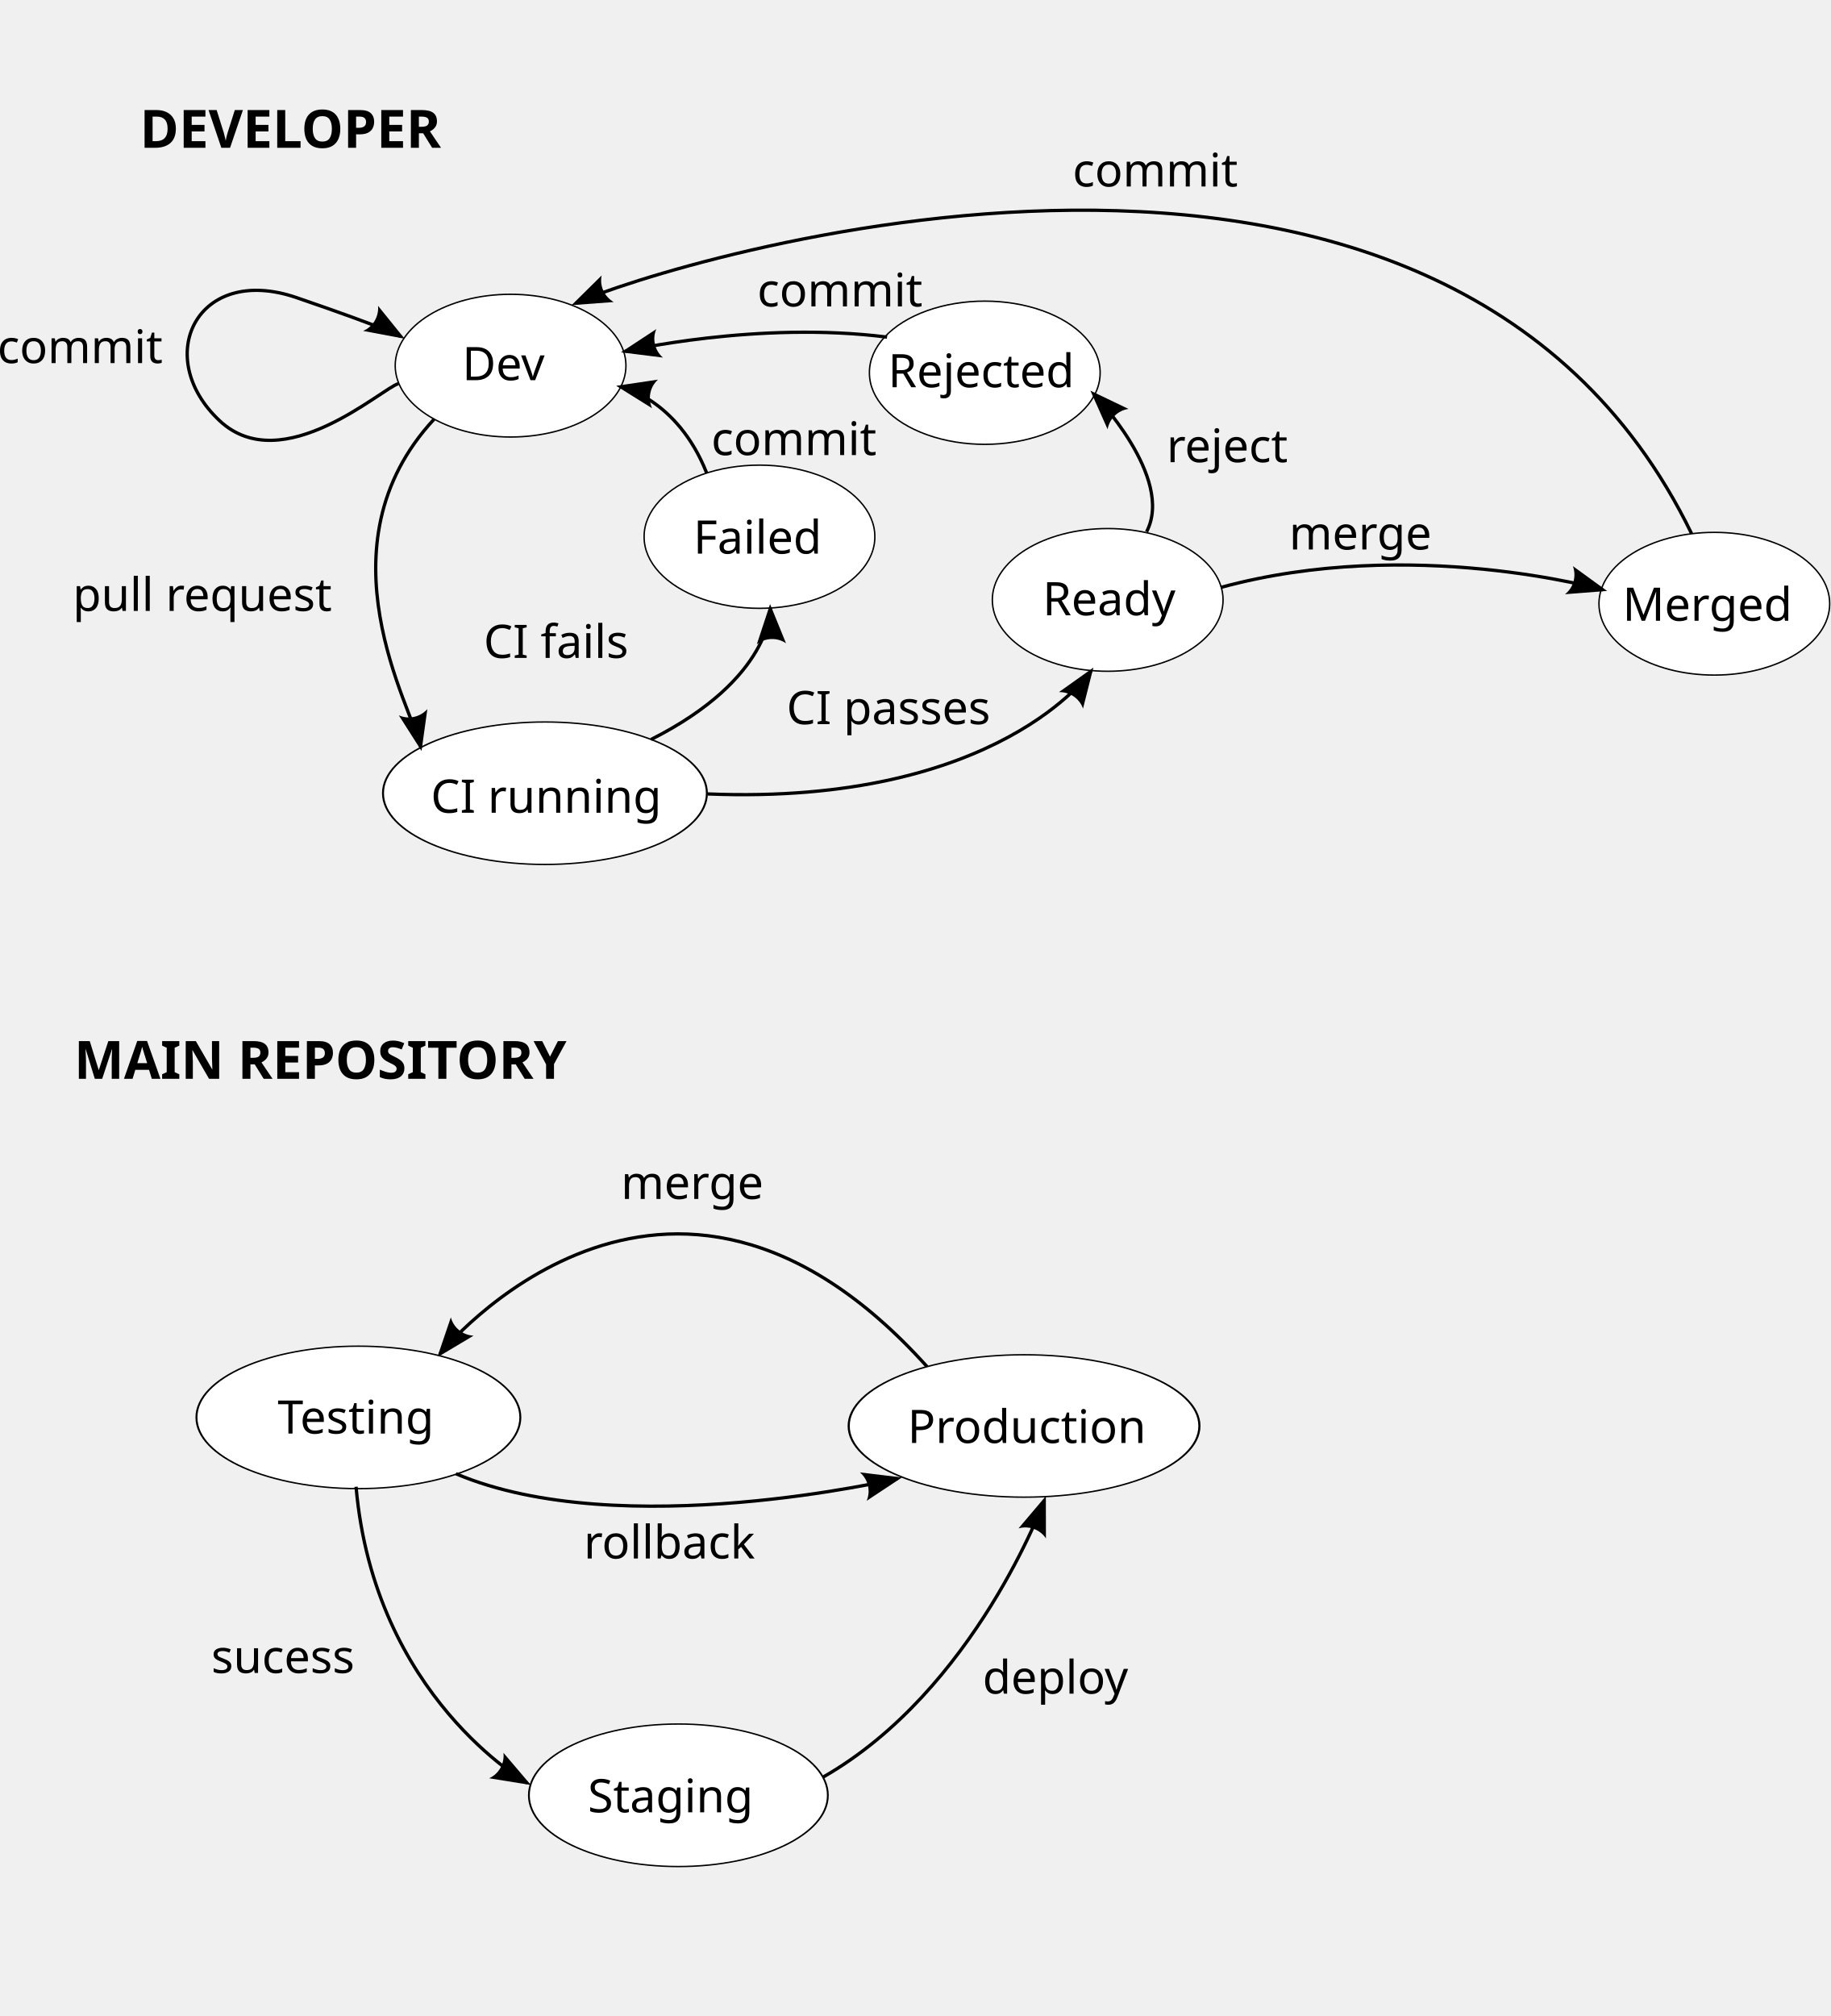
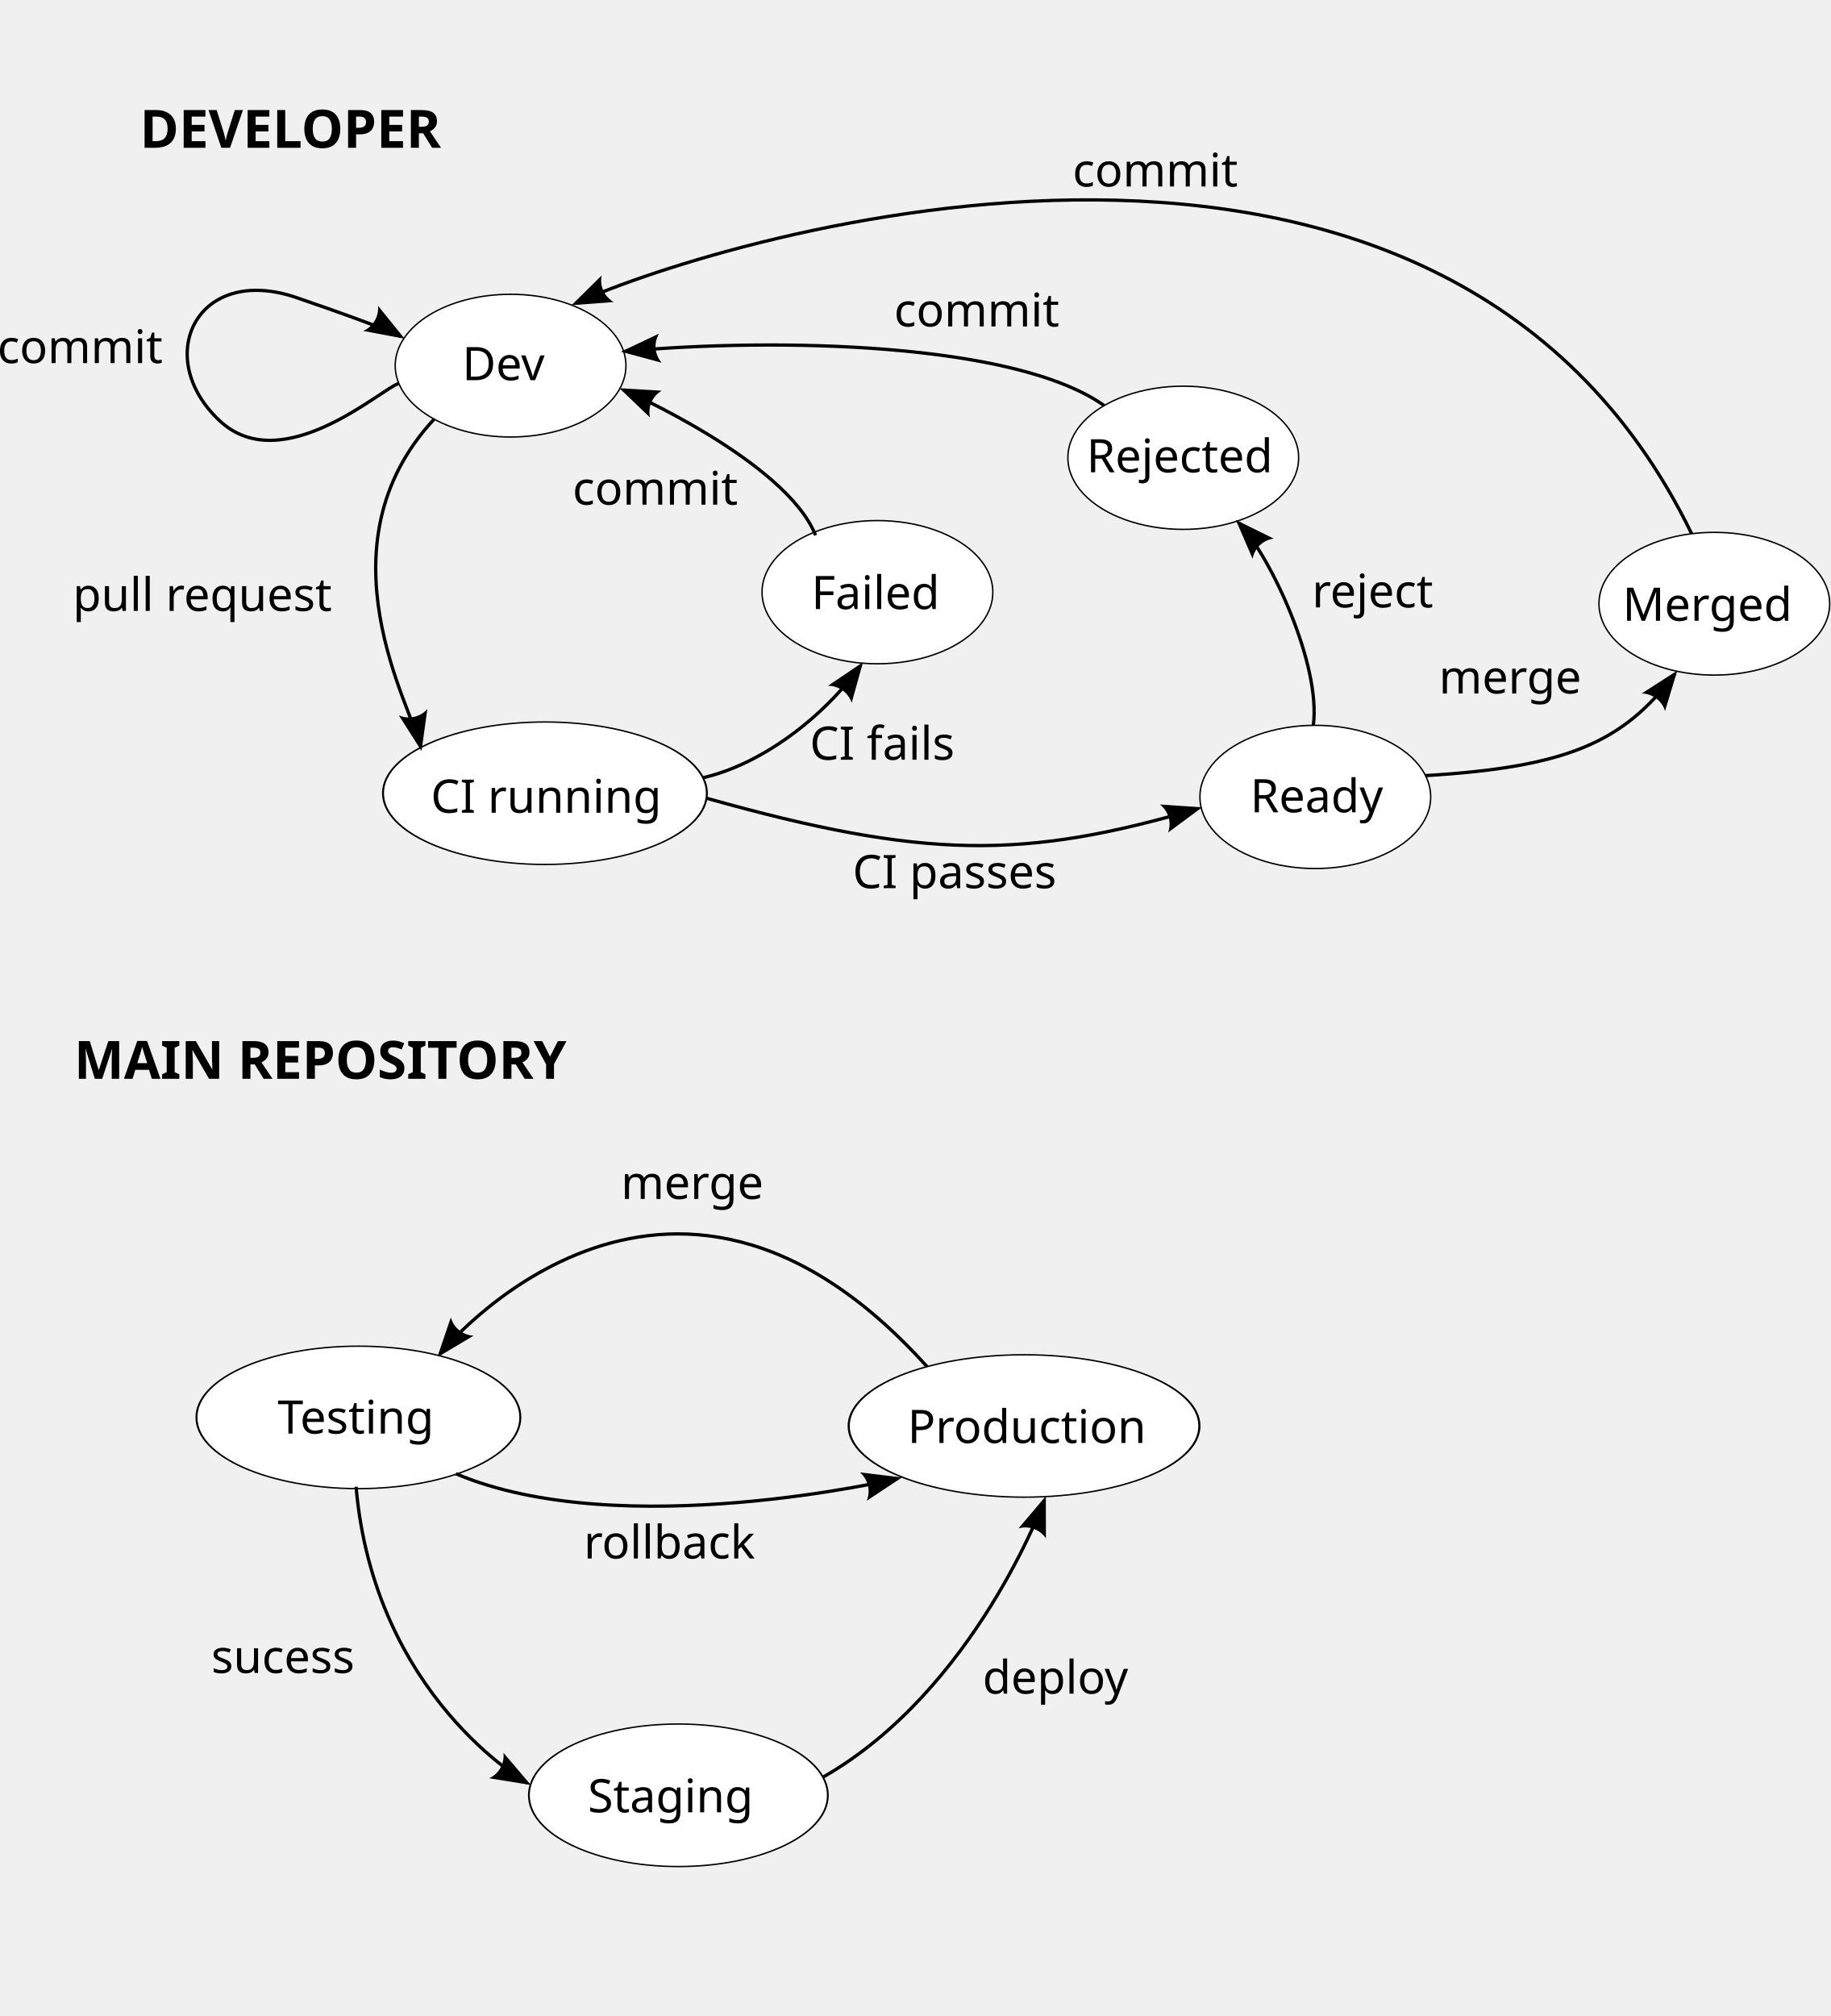
<svg xmlns="http://www.w3.org/2000/svg" width="554.177" height="610.261" id="svg2" version="1.1">
  <defs id="defs4">
    <marker orient="auto" refY="0" refX="0" id="Arrow2Mstart" style="overflow:visible">
      <path id="path3801" style="fill-rule:evenodd;stroke-width:0.625;stroke-linejoin:round" d="M 8.719,4.034 -2.207,0.016 8.719,-4.002 c -1.745,2.372 -1.735,5.617 -6e-7,8.035 z" transform="scale(0.6,0.6)" />
    </marker>
    <marker orient="auto" refY="0" refX="0" id="Arrow2Lend" style="overflow:visible">
      <path id="path3798" style="fill-rule:evenodd;stroke-width:0.625;stroke-linejoin:round" d="M 8.719,4.034 -2.207,0.016 8.719,-4.002 c -1.745,2.372 -1.735,5.617 -6e-7,8.035 z" transform="matrix(-1.1,0,0,-1.1,-1.1,0)" />
    </marker>
    <marker orient="auto" refY="0" refX="0" id="Arrow2Lend-7" style="overflow:visible">
      <path id="path3798-9" style="fill-rule:evenodd;stroke-width:0.625;stroke-linejoin:round" d="M 8.719,4.034 -2.207,0.016 8.719,-4.002 c -1.745,2.372 -1.735,5.617 -6e-7,8.035 z" transform="matrix(-1.1,0,0,-1.1,-1.1,0)" />
    </marker>
    <marker orient="auto" refY="0" refX="0" id="marker8894" style="overflow:visible">
      <path id="path8896" style="fill-rule:evenodd;stroke-width:0.625;stroke-linejoin:round" d="M 8.719,4.034 -2.207,0.016 8.719,-4.002 c -1.745,2.372 -1.735,5.617 -6e-7,8.035 z" transform="matrix(-1.1,0,0,-1.1,-1.1,0)" />
    </marker>
    <marker orient="auto" refY="0" refX="0" id="marker8898" style="overflow:visible">
      <path id="path8900" style="fill-rule:evenodd;stroke-width:0.625;stroke-linejoin:round" d="M 8.719,4.034 -2.207,0.016 8.719,-4.002 c -1.745,2.372 -1.735,5.617 -6e-7,8.035 z" transform="matrix(-1.1,0,0,-1.1,-1.1,0)" />
    </marker>
    <marker orient="auto" refY="0" refX="0" id="marker8902" style="overflow:visible">
      <path id="path8904" style="fill-rule:evenodd;stroke-width:0.625;stroke-linejoin:round" d="M 8.719,4.034 -2.207,0.016 8.719,-4.002 c -1.745,2.372 -1.735,5.617 -6e-7,8.035 z" transform="matrix(-1.1,0,0,-1.1,-1.1,0)" />
    </marker>
    <marker orient="auto" refY="0" refX="0" id="marker8906" style="overflow:visible">
      <path id="path8908" style="fill-rule:evenodd;stroke-width:0.625;stroke-linejoin:round" d="M 8.719,4.034 -2.207,0.016 8.719,-4.002 c -1.745,2.372 -1.735,5.617 -6e-7,8.035 z" transform="matrix(-1.1,0,0,-1.1,-1.1,0)" />
    </marker>
    <marker orient="auto" refY="0" refX="0" id="marker8910" style="overflow:visible">
      <path id="path8912" style="fill-rule:evenodd;stroke-width:0.625;stroke-linejoin:round" d="M 8.719,4.034 -2.207,0.016 8.719,-4.002 c -1.745,2.372 -1.735,5.617 -6e-7,8.035 z" transform="matrix(-1.1,0,0,-1.1,-1.1,0)" />
    </marker>
    <marker orient="auto" refY="0" refX="0" id="marker8914" style="overflow:visible">
      <path id="path8916" style="fill-rule:evenodd;stroke-width:0.625;stroke-linejoin:round" d="M 8.719,4.034 -2.207,0.016 8.719,-4.002 c -1.745,2.372 -1.735,5.617 -6e-7,8.035 z" transform="matrix(-1.1,0,0,-1.1,-1.1,0)" />
    </marker>
    <marker orient="auto" refY="0" refX="0" id="Arrow2Lend-0" style="overflow:visible">
      <path id="path3798-5" style="fill-rule:evenodd;stroke-width:0.625;stroke-linejoin:round" d="M 8.719,4.034 -2.207,0.016 8.719,-4.002 c -1.745,2.372 -1.735,5.617 -6e-7,8.035 z" transform="matrix(-1.1,0,0,-1.1,-1.1,0)" />
    </marker>
    <marker orient="auto" refY="0" refX="0" id="marker9081" style="overflow:visible">
      <path id="path9083" style="fill-rule:evenodd;stroke-width:0.625;stroke-linejoin:round" d="M 8.719,4.034 -2.207,0.016 8.719,-4.002 c -1.745,2.372 -1.735,5.617 -6e-7,8.035 z" transform="matrix(-1.1,0,0,-1.1,-1.1,0)" />
    </marker>
  </defs>
  <g id="layer1" transform="translate(-26.12631,-32.03189)">
    <path style="fill:#ffffff;fill-opacity:1;stroke:#000000;stroke-width:0.999;stroke-miterlimit:4;stroke-opacity:1;stroke-dasharray:none" id="path2995" d="m 421.429,185.576 c 0,27.811 -36.457,50.357 -81.429,50.357 -44.972,0 -81.429,-22.546 -81.429,-50.357 0,-27.811 36.457,-50.357 81.429,-50.357 44.972,0 81.429,22.546 81.429,50.357 z" transform="matrix(0.4289423,0,0,0.4289423,34.87059,63.11619)" />
    <text xml:space="preserve" style="font-size:40px;font-style:normal;font-weight:normal;line-height:125%;letter-spacing:0px;word-spacing:0px;fill:#000000;fill-opacity:1;stroke:none;font-family:Sans" x="166.068" y="147.117" id="text2997">
      <tspan id="tspan2999" x="166.068" y="147.117" style="font-size:14px">Dev</tspan>
    </text>
    <path style="fill:none;stroke:#000000;stroke-width:1px;stroke-linecap:butt;stroke-linejoin:miter;stroke-opacity:1;marker-end:url(#Arrow2Lend)" d="m 146.773,148.167 c -4.795,1.207 -35.095,28.984 -54.098,11.272 -20.652,-19.249 -6.972,-47.661 23.214,-37.321 27.836,9.534 31.607,11.786 31.607,11.786" id="path4229" />
    <text xml:space="preserve" style="font-size:14px;font-style:normal;font-weight:normal;line-height:125%;letter-spacing:0px;word-spacing:0px;fill:#000000;fill-opacity:1;stroke:none;font-family:Sans" x="25.354" y="141.939" id="text4413">
      <tspan id="tspan4415" x="25.354" y="141.939">commit</tspan>
    </text>
    <path style="fill:#ffffff;fill-opacity:1;stroke:#000000;stroke-width:0.999;stroke-miterlimit:4;stroke-opacity:1;stroke-dasharray:none" id="path2995-8-8" d="m 421.429,185.576 c 0,27.811 -36.457,50.357 -81.429,50.357 -44.972,0 -81.429,-22.546 -81.429,-50.357 0,-27.811 36.457,-50.357 81.429,-50.357 44.972,0 81.429,22.546 81.429,50.357 z" transform="matrix(0.6021342,0,0,0.4281605,-13.61116,192.6903)" />
    <text xml:space="preserve" style="font-size:40px;font-style:normal;font-weight:normal;line-height:125%;letter-spacing:0px;word-spacing:0px;fill:#000000;fill-opacity:1;stroke:none;font-family:Sans" x="156.557" y="278.054" id="text2997-2-6">
      <tspan x="156.557" y="278.054" style="font-size:14px" id="tspan6927">CI running</tspan>
    </text>
    <path style="fill:none;stroke:#000000;stroke-width:1px;stroke-linecap:butt;stroke-linejoin:miter;stroke-opacity:1;marker-mid:none;marker-end:url(#Arrow2Lend)" d="m 157.582,158.891 c -35.786,38.502 -6.66,87.569 -4.129,99.187" id="path4835" />
    <path style="fill:#ffffff;fill-opacity:1;stroke:#000000;stroke-width:0.999;stroke-miterlimit:4;stroke-opacity:1;stroke-dasharray:none" id="path2995-8-8-9" d="m 421.429,185.576 c 0,27.811 -36.457,50.357 -81.429,50.357 -44.972,0 -81.429,-22.546 -81.429,-50.357 0,-27.811 36.457,-50.357 81.429,-50.357 44.972,0 81.429,22.546 81.429,50.357 z" transform="matrix(0.4289423,0,0,0.4289423,399.3208,135.1817)" />
    <text xml:space="preserve" style="font-size:40px;font-style:normal;font-weight:normal;line-height:125%;letter-spacing:0px;word-spacing:0px;fill:#000000;fill-opacity:1;stroke:none;font-family:Sans" x="517.386" y="219.94" id="text2997-2-6-3">
      <tspan id="tspan2999-3-5-2" x="517.386" y="219.94" style="font-size:14px">Merged</tspan>
    </text>
    <text xml:space="preserve" style="font-size:14px;font-style:normal;font-weight:normal;line-height:125%;letter-spacing:0px;word-spacing:0px;fill:#000000;fill-opacity:1;stroke:none;font-family:Sans" x="48.171" y="216.97" id="text5237">
      <tspan id="tspan5239" x="48.171" y="216.97">pull request</tspan>
    </text>
-     <path style="fill:#ffffff;fill-opacity:1;stroke:#000000;stroke-width:0.999;stroke-miterlimit:4;stroke-opacity:1;stroke-dasharray:none" id="path2995-8-8-9-3" d="m 421.429,185.576 c 0,27.811 -36.457,50.357 -81.429,50.357 -44.972,0 -81.429,-22.546 -81.429,-50.357 0,-27.811 36.457,-50.357 81.429,-50.357 44.972,0 81.429,22.546 81.429,50.357 z" transform="matrix(0.4289423,0,0,0.4289423,215.6564,134.0267)" />
-     <text xml:space="preserve" style="font-size:40px;font-style:normal;font-weight:normal;line-height:125%;letter-spacing:0px;word-spacing:0px;fill:#000000;fill-opacity:1;stroke:none;font-family:Sans" x="341.803" y="218.28" id="text2997-2-6-3-9">
-       <tspan id="tspan2999-3-5-2-7" x="341.803" y="218.28" style="font-size:14px">Ready</tspan>
+     <path style="fill:#ffffff;fill-opacity:1;stroke:#000000;stroke-width:0.999;stroke-miterlimit:4;stroke-opacity:1;stroke-dasharray:none" id="path2995-8-8-9-3" d="m 421.429,185.576 a 81.429,50.357 0 1 1 -162.857,0 81.429,50.357 0 1 1 162.857,0 z" transform="matrix(0.4289423,0,0,0.4289423,278.5135,193.6695)" />
+     <text xml:space="preserve" style="font-size:40px;font-style:normal;font-weight:normal;line-height:125%;letter-spacing:0px;word-spacing:0px;fill:#000000;fill-opacity:1;stroke:none;font-family:Sans" x="404.66" y="277.923" id="text2997-2-6-3-9">
+       <tspan id="tspan2999-3-5-2-7" x="404.66" y="277.923" style="font-size:14px">Ready</tspan>
    </text>
-     <text xml:space="preserve" style="font-size:14px;font-style:normal;font-weight:normal;line-height:125%;letter-spacing:0px;word-spacing:0px;fill:#000000;fill-opacity:1;stroke:none;font-family:Sans" x="264.262" y="251.243" id="text5267">
-       <tspan id="tspan5269" x="264.262" y="251.243">CI passes</tspan>
+     <text xml:space="preserve" style="font-size:14px;font-style:normal;font-weight:normal;line-height:125%;letter-spacing:0px;word-spacing:0px;fill:#000000;fill-opacity:1;stroke:none;font-family:Sans" x="284.262" y="300.886" id="text5267">
+       <tspan id="tspan5269" x="284.262" y="300.886">CI passes</tspan>
    </text>
-     <text xml:space="preserve" style="font-size:14px;font-style:normal;font-weight:normal;text-align:center;line-height:125%;letter-spacing:0px;word-spacing:0px;text-anchor:middle;fill:#000000;fill-opacity:1;stroke:none;font-family:Sans" x="447.092" y="198.373" id="text5273">
-       <tspan x="447.092" y="198.373" id="tspan7493">merge</tspan>
+     <text xml:space="preserve" style="font-size:14px;font-style:normal;font-weight:normal;text-align:center;line-height:125%;letter-spacing:0px;word-spacing:0px;text-anchor:middle;fill:#000000;fill-opacity:1;stroke:none;font-family:Sans" x="492.449" y="241.944" id="text5273">
+       <tspan x="492.449" y="241.944" id="tspan7493">merge</tspan>
    </text>
-     <text xml:space="preserve" style="font-size:14px;font-style:normal;font-weight:normal;line-height:125%;letter-spacing:0px;word-spacing:0px;fill:#000000;fill-opacity:1;stroke:none;font-family:Sans" x="172.553" y="231.198" id="text6377">
-       <tspan id="tspan6379" x="172.553" y="231.198">CI fails</tspan>
+     <text xml:space="preserve" style="font-size:14px;font-style:normal;font-weight:normal;line-height:125%;letter-spacing:0px;word-spacing:0px;fill:#000000;fill-opacity:1;stroke:none;font-family:Sans" x="271.295" y="262.008" id="text6377">
+       <tspan id="tspan6379" x="271.295" y="262.008">CI fails</tspan>
    </text>
    <text xml:space="preserve" style="font-size:14px;font-style:normal;font-weight:normal;line-height:125%;letter-spacing:0px;word-spacing:0px;fill:#000000;fill-opacity:1;stroke:none;font-family:Sans" x="68.465" y="76.764" id="text6931">
      <tspan id="tspan6933" x="68.465" y="76.764" style="font-size:16px;font-weight:bold;-inkscape-font-specification:Sans Bold">DEVELOPER</tspan>
    </text>
-     <path style="fill:none;stroke:#000000;stroke-width:1px;stroke-linecap:butt;stroke-linejoin:miter;stroke-opacity:1;marker-start:none;marker-end:url(#Arrow2Lend)" d="m 240.357,272.362 c 88.214,3.571 116.071,-37.143 116.071,-37.143" id="path6943" />
-     <path style="fill:none;stroke:#000000;stroke-width:1px;stroke-linecap:butt;stroke-linejoin:miter;stroke-opacity:1;marker-end:url(#Arrow2Lend)" d="m 395.714,209.862 c 57.5,-15.714 115.714,0.714 115.714,0.714" id="path7495" />
-     <path style="fill:none;stroke:#000000;stroke-width:1px;stroke-linecap:butt;stroke-linejoin:miter;stroke-opacity:1;marker-end:url(#Arrow2Lend)" d="M 538.268,193.544 C 462.478,37.552 226.944,111.768 200.372,123.844" id="path7679" />
+     <path style="fill:none;stroke:#000000;stroke-width:1px;stroke-linecap:butt;stroke-linejoin:miter;stroke-opacity:1;marker-start:none;marker-end:url(#Arrow2Lend)" d="m 240.147,273.688 c 66.071,18.571 96.162,18.483 148.662,3.126" id="path6943" />
+     <path style="fill:none;stroke:#000000;stroke-width:1px;stroke-linecap:butt;stroke-linejoin:miter;stroke-opacity:1;marker-end:url(#Arrow2Lend)" d="m 457.707,266.818 c 42.853,-2.582 59.809,-10.019 75.466,-30.727" id="path7495" />
+     <path style="fill:none;stroke:#000000;stroke-width:1px;stroke-linecap:butt;stroke-linejoin:miter;stroke-opacity:1;marker-end:url(#Arrow2Lend)" d="M 538.268,193.544 C 462.478,37.552 245.379,103.435 200.372,123.844" id="path7679" />
    <text xml:space="preserve" style="font-size:14px;font-style:normal;font-weight:normal;line-height:125%;letter-spacing:0px;word-spacing:0px;fill:#000000;fill-opacity:1;stroke:none;font-family:Sans" x="350.884" y="88.488" id="text7863">
      <tspan id="tspan7865" x="350.884" y="88.488">commit</tspan>
    </text>
    <text id="text7867" y="358.605" x="48.567" style="font-size:14px;font-style:normal;font-weight:normal;line-height:125%;letter-spacing:0px;word-spacing:0px;fill:#000000;fill-opacity:1;stroke:none;font-family:Sans" xml:space="preserve">
      <tspan style="font-size:16px;font-weight:bold;-inkscape-font-specification:Sans Bold" y="358.605" x="48.567" id="tspan7869">MAIN REPOSITORY</tspan>
    </text>
    <path style="fill:#ffffff;fill-opacity:1;stroke:#000000;stroke-width:0.999;stroke-miterlimit:4;stroke-opacity:1;stroke-dasharray:none" id="path2995-8-8-9-5" d="m 421.429,185.576 c 0,27.811 -36.457,50.357 -81.429,50.357 -44.972,0 -81.429,-22.546 -81.429,-50.357 0,-27.811 36.457,-50.357 81.429,-50.357 44.972,0 81.429,22.546 81.429,50.357 z" transform="matrix(0.5557734,0,0,0.4283572,42.5479,495.9857)" />
    <text xml:space="preserve" style="font-size:40px;font-style:normal;font-weight:normal;line-height:125%;letter-spacing:0px;word-spacing:0px;fill:#000000;fill-opacity:1;stroke:none;font-family:Sans" x="204.093" y="580.636" id="text2997-2-6-3-1">
      <tspan id="tspan2999-3-5-2-8" x="204.093" y="580.636" style="font-size:14px">Staging</tspan>
    </text>
    <path transform="matrix(0.6520173,0,0,0.4279572,114.4881,384.2647)" d="m 421.429,185.576 c 0,27.811 -36.457,50.357 -81.429,50.357 -44.972,0 -81.429,-22.546 -81.429,-50.357 0,-27.811 36.457,-50.357 81.429,-50.357 44.972,0 81.429,22.546 81.429,50.357 z" id="path7910" style="fill:#ffffff;fill-opacity:1;stroke:#000000;stroke-width:0.999;stroke-miterlimit:4;stroke-opacity:1;stroke-dasharray:none" />
    <text id="text7912" y="468.84" x="300.899" style="font-size:40px;font-style:normal;font-weight:normal;line-height:125%;letter-spacing:0px;word-spacing:0px;fill:#000000;fill-opacity:1;stroke:none;font-family:Sans" xml:space="preserve">
      <tspan style="font-size:14px" y="468.84" x="300.899" id="tspan7914">Production</tspan>
    </text>
    <text xml:space="preserve" style="font-size:14px;font-style:normal;font-weight:normal;line-height:125%;letter-spacing:0px;word-spacing:0px;fill:#000000;fill-opacity:1;stroke:none;font-family:Sans" x="214.143" y="394.97" id="text8290">
      <tspan id="tspan8292" x="214.143" y="394.97">merge</tspan>
    </text>
    <path style="fill:none;stroke:#000000;stroke-width:1px;stroke-linecap:butt;stroke-linejoin:miter;stroke-opacity:1;marker-end:url(#Arrow2Lend)" d="M 306.82,445.743 C 227.523,357.607 159.324,441.879 159.324,441.879" id="path8482" />
    <path style="fill:#ffffff;fill-opacity:1;stroke:#000000;stroke-width:0.999;stroke-miterlimit:4;stroke-opacity:1;stroke-dasharray:none" id="path2995-8-8-5" d="m 421.429,185.576 c 0,27.811 -36.457,50.357 -81.429,50.357 -44.972,0 -81.429,-22.546 -81.429,-50.357 0,-27.811 36.457,-50.357 81.429,-50.357 44.972,0 81.429,22.546 81.429,50.357 z" transform="matrix(0.6021342,0,0,0.4281605,-70.08843,381.6348)" />
    <text xml:space="preserve" style="font-size:40px;font-style:normal;font-weight:normal;line-height:125%;letter-spacing:0px;word-spacing:0px;fill:#000000;fill-opacity:1;stroke:none;font-family:Sans" x="110.181" y="465.988" id="text2997-2-6-6">
      <tspan x="110.181" y="465.988" style="font-size:14px" id="tspan6927-0">Testing</tspan>
    </text>
    <path style="fill:none;stroke:#000000;stroke-width:1px;stroke-linecap:butt;stroke-linejoin:miter;stroke-opacity:1;marker-end:url(#marker9081)" d="m 164.163,478.148 c 50.003,21.213 133.751,1.452 133.751,1.452" id="path9131" />
    <path style="fill:none;stroke:#000000;stroke-width:1px;stroke-linecap:butt;stroke-linejoin:miter;stroke-opacity:1;marker-end:url(#marker9081)" d="m 275.347,569.966 c 45.962,-26.264 66.986,-83.803 66.986,-83.803" id="path9741" />
    <path style="fill:none;stroke:#000000;stroke-width:1px;stroke-linecap:butt;stroke-linejoin:miter;stroke-opacity:1;marker-end:url(#marker9081)" d="m 133.926,482.083 c 5.556,63.64 51.77,89.651 51.77,89.651" id="path9743" />
    <text xml:space="preserve" style="font-size:14px;font-style:normal;font-weight:normal;line-height:125%;letter-spacing:0px;word-spacing:0px;fill:#000000;fill-opacity:1;stroke:none;font-family:Sans" x="90.077" y="538.457" id="text10149">
      <tspan id="tspan10151" x="90.077" y="538.457">sucess</tspan>
    </text>
    <text xml:space="preserve" style="font-size:14px;font-style:normal;font-weight:normal;line-height:125%;letter-spacing:0px;word-spacing:0px;fill:#000000;fill-opacity:1;stroke:none;font-family:Sans" x="323.625" y="544.712" id="text10153">
      <tspan id="tspan10155" x="323.625" y="544.712">deploy</tspan>
    </text>
    <text xml:space="preserve" style="font-size:14px;font-style:normal;font-weight:normal;line-height:125%;letter-spacing:0px;word-spacing:0px;fill:#000000;fill-opacity:1;stroke:none;font-family:Sans" x="202.869" y="503.801" id="text10157">
      <tspan id="tspan10159" x="202.869" y="503.801">rollback</tspan>
    </text>
-     <path transform="matrix(0.4289423,0,0,0.4289423,110.2277,114.9019)" d="m 421.429,185.576 a 81.429,50.357 0 1 1 -162.857,0 81.429,50.357 0 1 1 162.857,0 z" id="path3076" style="fill:#ffffff;fill-opacity:1;stroke:#000000;stroke-width:0.999;stroke-miterlimit:4;stroke-opacity:1;stroke-dasharray:none" />
-     <text id="text3078" y="199.617" x="236.068" style="font-size:40px;font-style:normal;font-weight:normal;line-height:125%;letter-spacing:0px;word-spacing:0px;fill:#000000;fill-opacity:1;stroke:none;font-family:Sans" xml:space="preserve">
-       <tspan style="font-size:14px" y="199.617" x="236.068" id="tspan3080">Failed</tspan>
+     <path transform="matrix(0.4289423,0,0,0.4289423,145.942,131.6876)" d="m 421.429,185.576 a 81.429,50.357 0 1 1 -162.857,0 81.429,50.357 0 1 1 162.857,0 z" id="path3076" style="fill:#ffffff;fill-opacity:1;stroke:#000000;stroke-width:0.999;stroke-miterlimit:4;stroke-opacity:1;stroke-dasharray:none" />
+     <text id="text3078" y="216.403" x="271.782" style="font-size:40px;font-style:normal;font-weight:normal;line-height:125%;letter-spacing:0px;word-spacing:0px;fill:#000000;fill-opacity:1;stroke:none;font-family:Sans" xml:space="preserve">
+       <tspan style="font-size:14px" y="216.403" x="271.782" id="tspan3080">Failed</tspan>
    </text>
-     <path style="fill:none;stroke:#000000;stroke-width:1px;stroke-linecap:butt;stroke-linejoin:miter;stroke-opacity:1;marker-end:url(#marker9081)" d="m 197.143,223.833 c 36.786,-18.571 36.071,-39.643 36.071,-39.643" id="path3082" transform="translate(26.12631,32.03189)" />
-     <path style="fill:none;stroke:#000000;stroke-width:1px;stroke-linecap:butt;stroke-linejoin:miter;stroke-opacity:1;marker-end:url(#marker9081)" d="M 213.929,143.119 C 205,120.619 187.857,117.047 187.857,117.047" id="path3084" transform="translate(26.12631,32.03189)" />
-     <path style="fill:#ffffff;fill-opacity:1;stroke:#000000;stroke-width:0.999;stroke-miterlimit:4;stroke-opacity:1;stroke-dasharray:none" id="path3086" d="m 421.429,185.576 a 81.429,50.357 0 1 1 -162.857,0 81.429,50.357 0 1 1 162.857,0 z" transform="matrix(0.4289423,0,0,0.4289423,178.442,65.25904)" />
-     <text xml:space="preserve" style="font-size:40px;font-style:normal;font-weight:normal;line-height:125%;letter-spacing:0px;word-spacing:0px;fill:#000000;fill-opacity:1;stroke:none;font-family:Sans" x="294.997" y="149.26" id="text3088">
-       <tspan id="tspan3090" x="294.997" y="149.26" style="font-size:14px">Rejected</tspan>
+     <path style="fill:none;stroke:#000000;stroke-width:1px;stroke-linecap:butt;stroke-linejoin:miter;stroke-opacity:1;marker-end:url(#marker9081)" d="m 212.967,235.399 c 17.42,-4.029 36.051,-17.905 47.569,-33.887" id="path3082" transform="translate(26.12631,32.03189)" />
+     <path style="fill:none;stroke:#000000;stroke-width:1px;stroke-linecap:butt;stroke-linejoin:miter;stroke-opacity:1;marker-end:url(#marker9081)" d="m 246.916,162.031 c -8.929,-22.5 -58.144,-44.002 -58.144,-44.002" id="path3084" transform="translate(26.12631,32.03189)" />
+     <path style="fill:#ffffff;fill-opacity:1;stroke:#000000;stroke-width:0.999;stroke-miterlimit:4;stroke-opacity:1;stroke-dasharray:none" id="path3086" d="m 421.429,185.576 a 81.429,50.357 0 1 1 -162.857,0 81.429,50.357 0 1 1 162.857,0 z" transform="matrix(0.4289423,0,0,0.4289423,238.533,91.00307)" />
+     <text xml:space="preserve" style="font-size:40px;font-style:normal;font-weight:normal;line-height:125%;letter-spacing:0px;word-spacing:0px;fill:#000000;fill-opacity:1;stroke:none;font-family:Sans" x="355.088" y="175.004" id="text3088">
+       <tspan id="tspan3090" x="355.088" y="175.004" style="font-size:14px">Rejected</tspan>
    </text>
-     <path style="fill:none;stroke:#000000;stroke-width:1px;stroke-linecap:butt;stroke-linejoin:miter;stroke-opacity:1;marker-end:url(#marker9081)" d="m 347.143,160.976 c 8.571,-16.429 -16.071,-41.786 -16.071,-41.786" id="path4130" transform="translate(26.12631,32.03189)" />
-     <path style="fill:none;stroke:#000000;stroke-width:1px;stroke-linecap:butt;stroke-linejoin:miter;stroke-opacity:1;marker-end:url(#marker9081)" d="m 268.571,102.047 c -39.286,-5 -79.286,4.286 -79.286,4.286" id="path4334" transform="translate(26.12631,32.03189)" />
-     <text xml:space="preserve" style="font-size:14px;font-style:normal;font-weight:normal;line-height:125%;letter-spacing:0px;word-spacing:0px;fill:#000000;fill-opacity:1;stroke:none;font-family:Sans" x="353.214" y="139.904" id="text4942" transform="translate(26.12631,32.03189)">
-       <tspan id="tspan4944" x="353.214" y="139.904">reject</tspan>
+     <path style="fill:none;stroke:#000000;stroke-width:1px;stroke-linecap:butt;stroke-linejoin:miter;stroke-opacity:1;marker-end:url(#marker9081)" d="m 423.749,251.657 c 2.416,-18.323 -12.935,-51.196 -22.532,-61.298" id="path4130" />
+     <path style="fill:none;stroke:#000000;stroke-width:1px;stroke-linecap:butt;stroke-linejoin:miter;stroke-opacity:1;marker-end:url(#marker9081)" d="M 334.243,122.731 C 307.139,103.568 235.179,102.226 189.286,106.333" id="path4334" transform="translate(26.12631,32.03189)" />
+     <text xml:space="preserve" style="font-size:14px;font-style:normal;font-weight:normal;line-height:125%;letter-spacing:0px;word-spacing:0px;fill:#000000;fill-opacity:1;stroke:none;font-family:Sans" x="423.36" y="215.894" id="text4942">
+       <tspan id="tspan4944" x="423.36" y="215.894">reject</tspan>
    </text>
-     <text xml:space="preserve" style="font-size:14px;font-style:normal;font-weight:normal;line-height:125%;letter-spacing:0px;word-spacing:0px;fill:#000000;fill-opacity:1;stroke:none;font-family:Sans" x="229.286" y="92.761" id="text4946" transform="translate(26.12631,32.03189)">
-       <tspan id="tspan4948" x="229.286" y="92.761">commit</tspan>
+     <text xml:space="preserve" style="font-size:14px;font-style:normal;font-weight:normal;line-height:125%;letter-spacing:0px;word-spacing:0px;fill:#000000;fill-opacity:1;stroke:none;font-family:Sans" x="296.828" y="130.854" id="text4946">
+       <tspan id="tspan4948" x="296.828" y="130.854">commit</tspan>
    </text>
-     <text xml:space="preserve" style="font-size:14px;font-style:normal;font-weight:normal;line-height:125%;letter-spacing:0px;word-spacing:0px;fill:#000000;fill-opacity:1;stroke:none;font-family:Sans" x="215.357" y="137.761" id="text4950" transform="translate(26.12631,32.03189)">
-       <tspan id="tspan4952" x="215.357" y="137.761">commit</tspan>
+     <text xml:space="preserve" style="font-size:14px;font-style:normal;font-weight:normal;line-height:125%;letter-spacing:0px;word-spacing:0px;fill:#000000;fill-opacity:1;stroke:none;font-family:Sans" x="199.484" y="184.799" id="text4950">
+       <tspan id="tspan4952" x="199.484" y="184.799">commit</tspan>
    </text>
  </g>
</svg>
